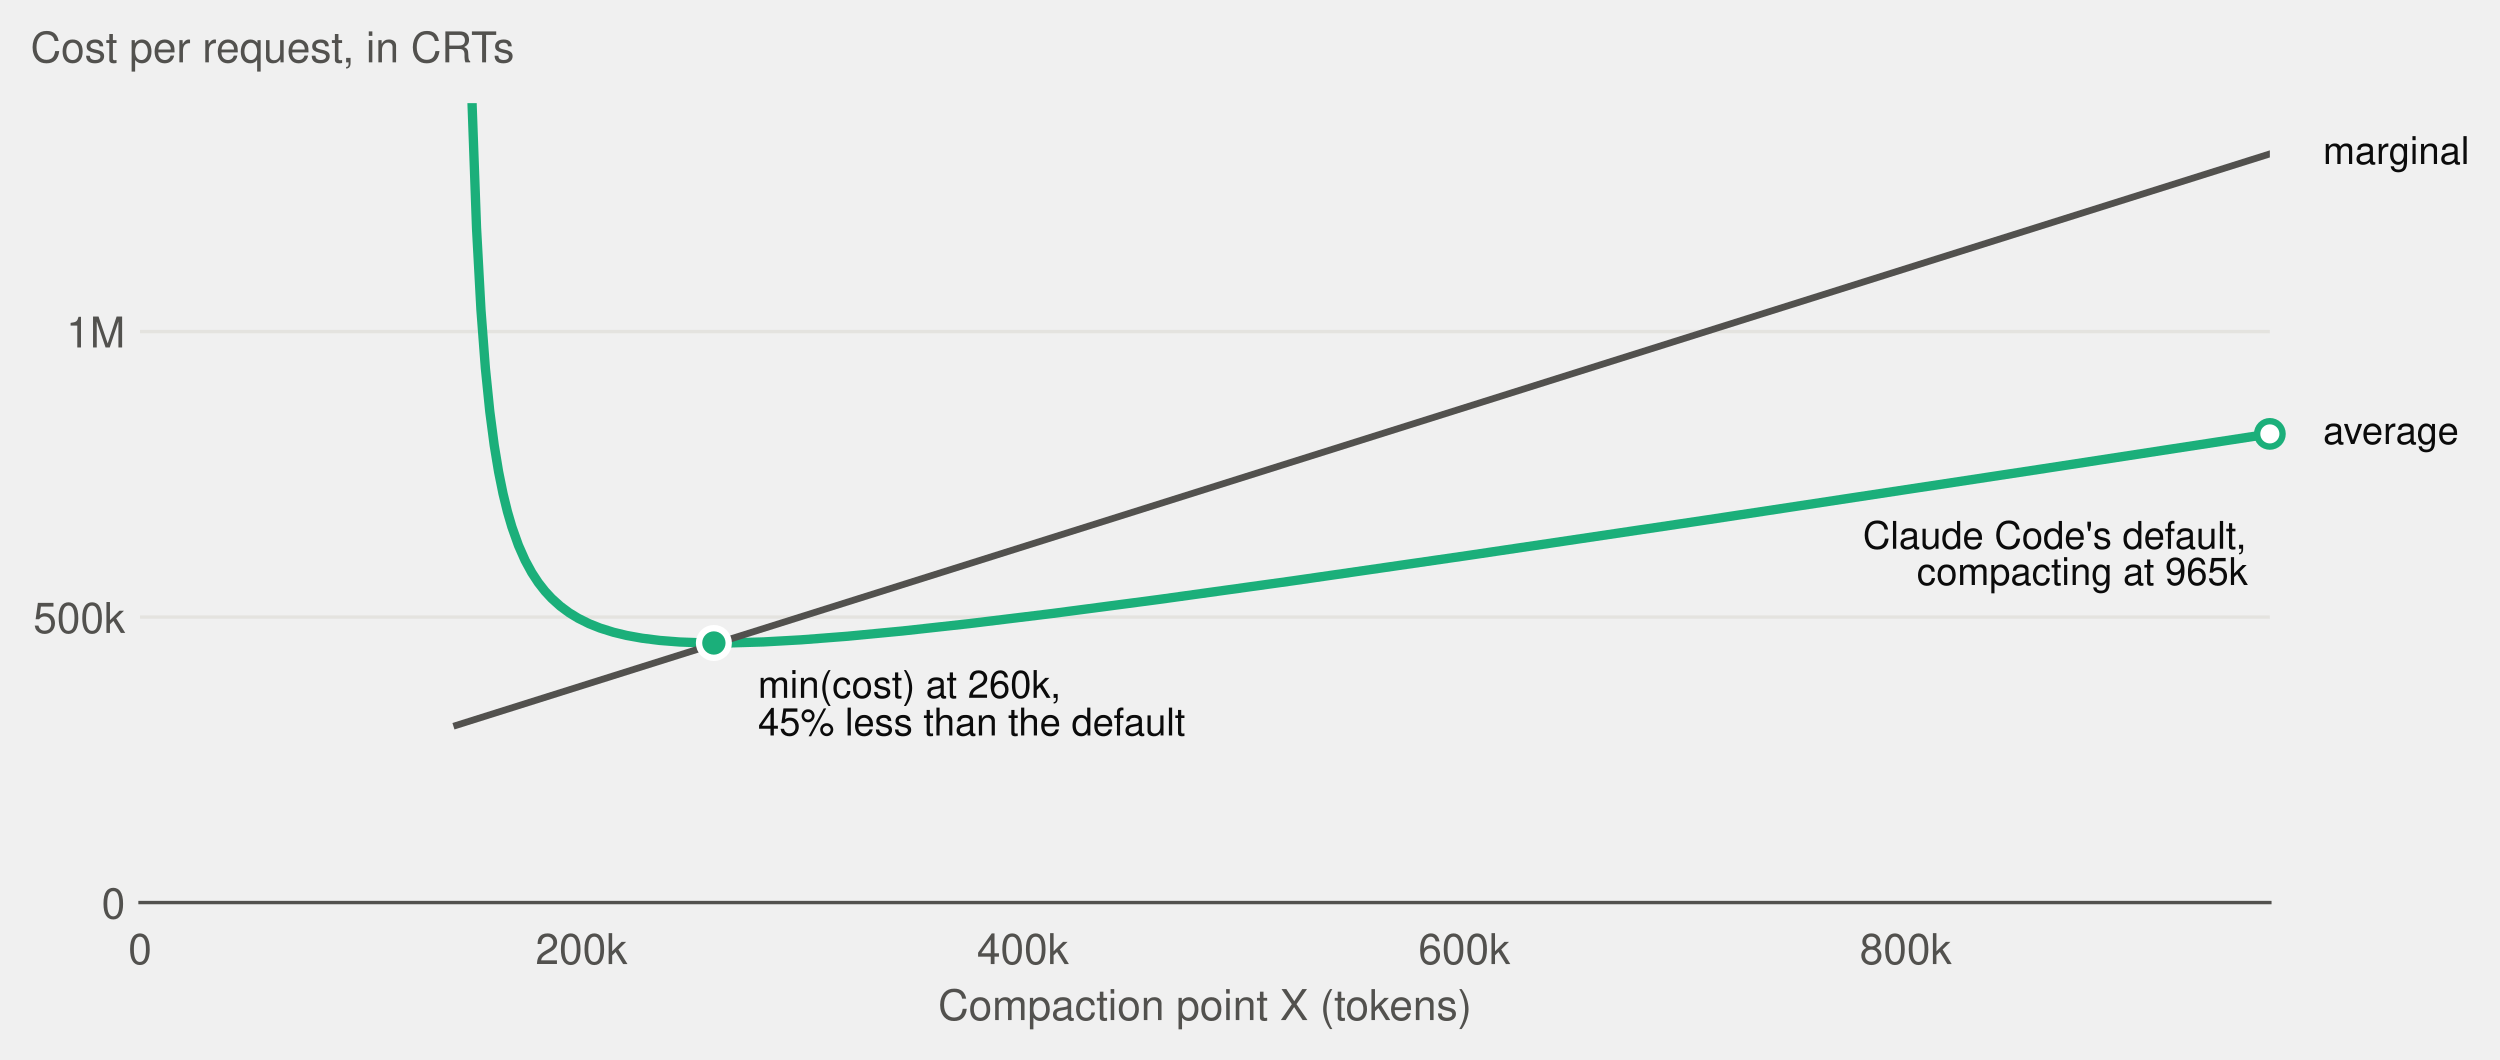
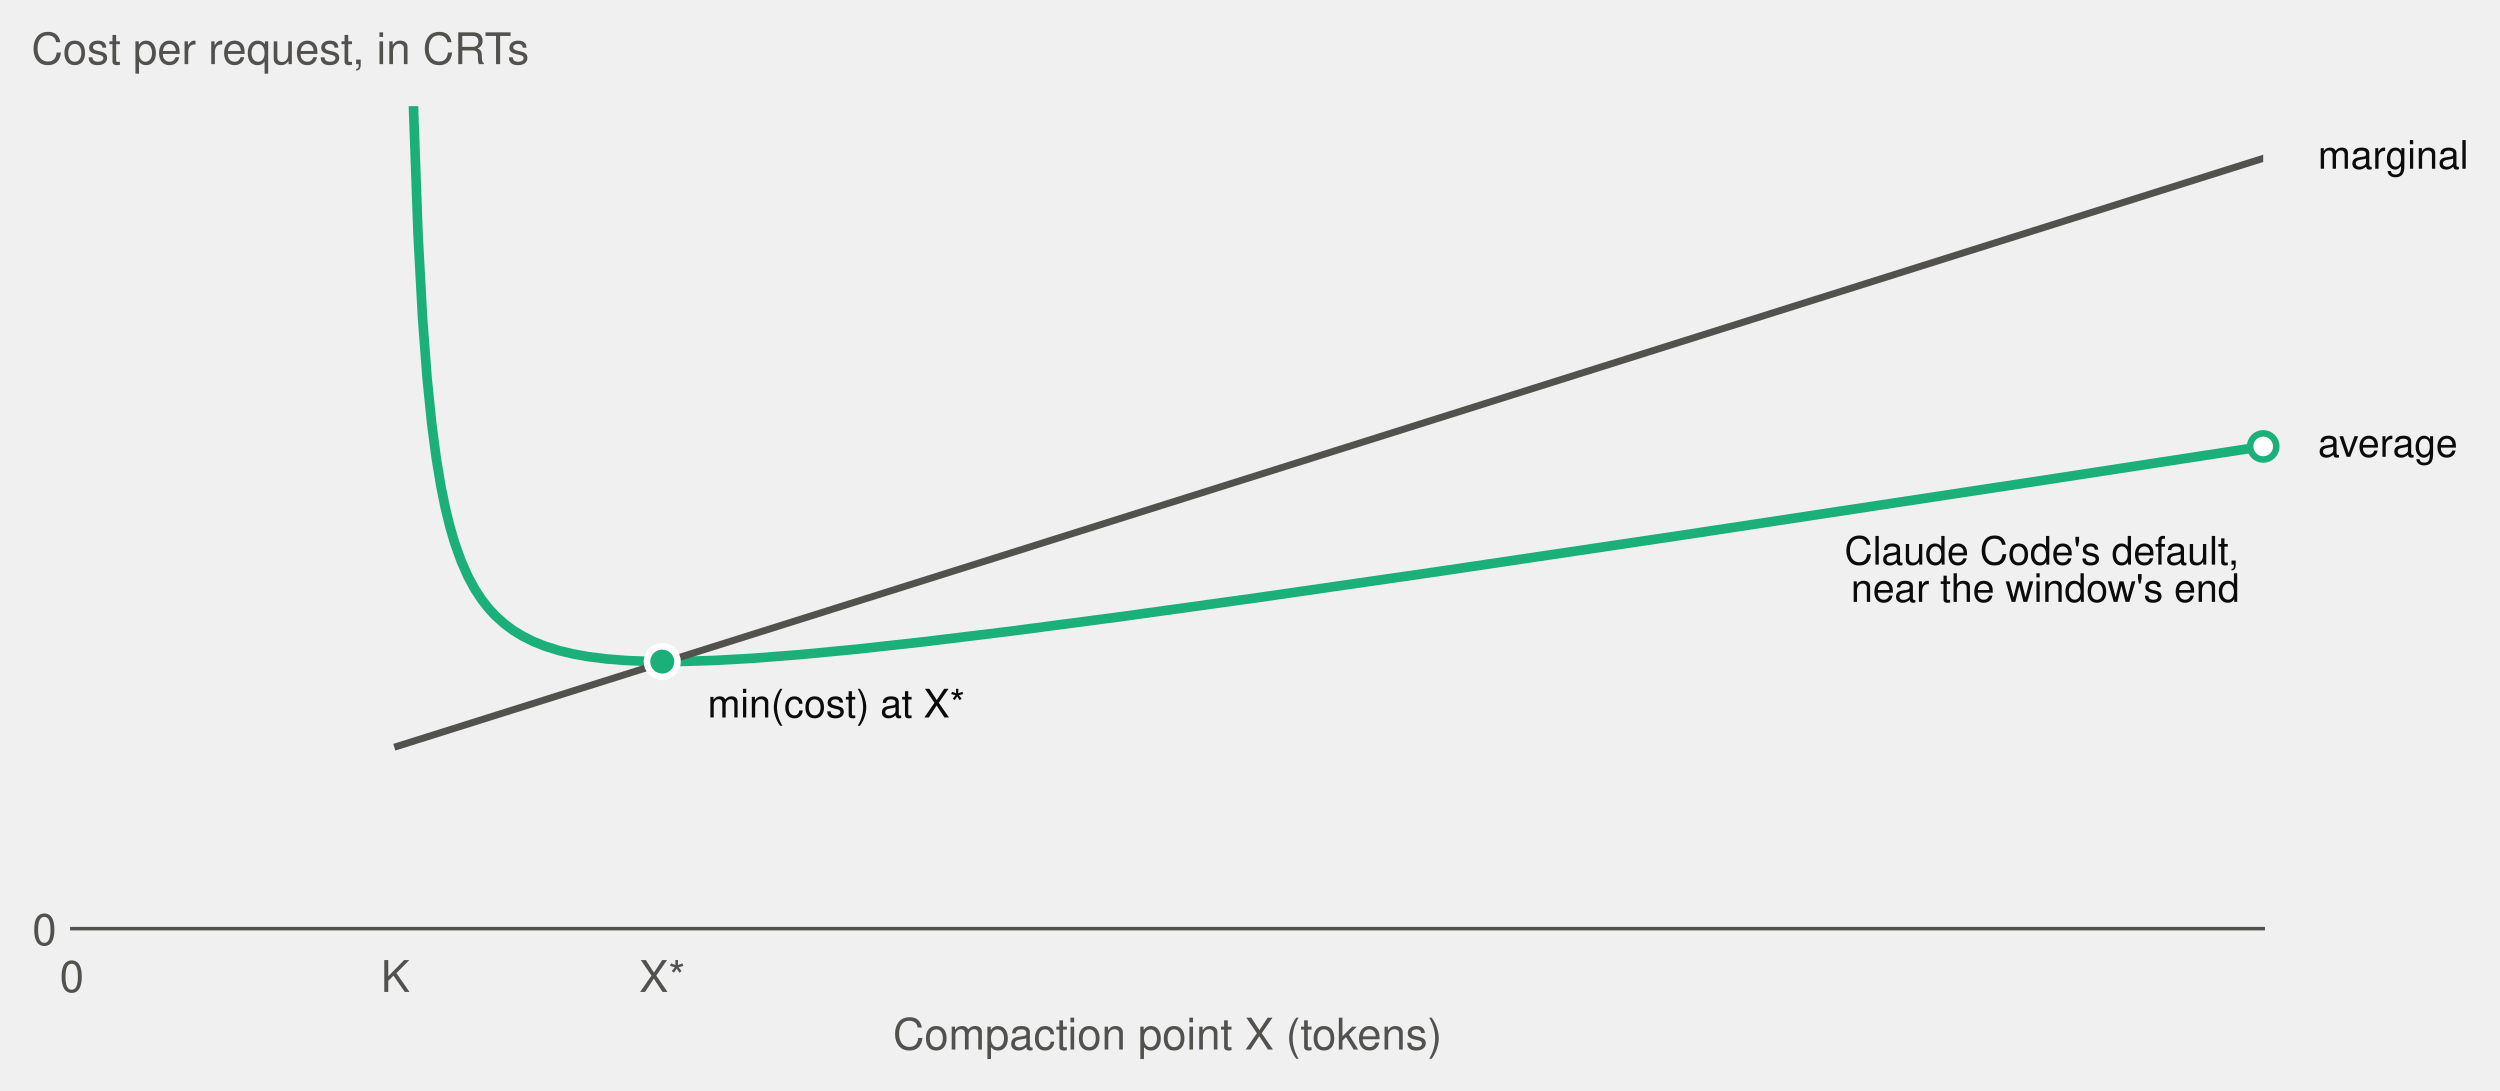
- <svg xmlns="http://www.w3.org/2000/svg" xmlns:xlink="http://www.w3.org/1999/xlink" width="589.487pt" height="249.804pt" viewBox="0 0 589.487 249.804" version="1.1">
+ <svg xmlns="http://www.w3.org/2000/svg" xmlns:xlink="http://www.w3.org/1999/xlink" width="572.927pt" height="249.804pt" viewBox="0 0 572.927 249.804" version="1.1">
  <defs>
    <style type="text/css">*{stroke-linejoin: round; stroke-linecap: butt}</style>
  </defs>
  <g id="figure_1">
    <g id="patch_1">
-       <path d="M 0 249.804  L 589.487 249.804  L 589.487 -0  L 0 -0  L 0 249.804  z " style="fill: none" />
+       <path d="M 0 249.804  L 572.927 249.804  L 572.927 -0  L 0 -0  L 0 249.804  z " style="fill: none" />
    </g>
    <g id="axes_1">
      <g id="patch_2">
-         <path d="M 33.02 212.82  L 535.22 212.82  L 535.22 24.324  L 33.02 24.324  L 33.02 212.82  z " style="fill: none" />
+         <path d="M 16.46 212.82  L 518.66 212.82  L 518.66 24.324  L 16.46 24.324  L 16.46 212.82  z " style="fill: none" />
      </g>
      <g id="matplotlib.axis_1">
        <g id="xtick_1">
          <g id="line2d_1" />
          <g id="text_1">
-             <text style="font-size: 10px; font-family: 'Helvetica', 'Arial', 'DejaVu Sans'; text-anchor: middle; fill: #52514e" x="33.02" y="227.32" transform="rotate(-0 33.02 227.3202)">0</text>
+             <text style="font-size: 10px; font-family: 'Helvetica', 'Arial', 'DejaVu Sans'; text-anchor: middle; fill: #52514e" x="16.46" y="227.32" transform="rotate(-0 16.46 227.3202)">0</text>
          </g>
        </g>
        <g id="xtick_2">
          <g id="line2d_2" />
          <g id="text_2">
-             <text style="font-size: 10px; font-family: 'Helvetica', 'Arial', 'DejaVu Sans'; text-anchor: middle; fill: #52514e" x="137.103" y="227.32" transform="rotate(-0 137.1029 227.3202)">200k</text>
+             <text style="font-size: 10px; font-family: 'Helvetica', 'Arial', 'DejaVu Sans'; text-anchor: middle; fill: #52514e" x="90.602" y="227.32" transform="rotate(-0 90.60202 227.3202)">K</text>
          </g>
        </g>
        <g id="xtick_3">
          <g id="line2d_3" />
          <g id="text_3">
-             <text style="font-size: 10px; font-family: 'Helvetica', 'Arial', 'DejaVu Sans'; text-anchor: middle; fill: #52514e" x="241.186" y="227.32" transform="rotate(-0 241.1858 227.3202)">400k</text>
+             <text style="font-size: 10px; font-family: 'Helvetica', 'Arial', 'DejaVu Sans'; text-anchor: middle; fill: #52514e" x="151.768" y="227.32" transform="rotate(-0 151.7678 227.3202)">X*</text>
          </g>
        </g>
-         <g id="xtick_4">
-           <g id="line2d_4" />
-           <g id="text_4">
-             <text style="font-size: 10px; font-family: 'Helvetica', 'Arial', 'DejaVu Sans'; text-anchor: middle; fill: #52514e" x="345.269" y="227.32" transform="rotate(-0 345.2687 227.3202)">600k</text>
-           </g>
-         </g>
-         <g id="xtick_5">
-           <g id="line2d_5" />
-           <g id="text_5">
-             <text style="font-size: 10px; font-family: 'Helvetica', 'Arial', 'DejaVu Sans'; text-anchor: middle; fill: #52514e" x="449.352" y="227.32" transform="rotate(-0 449.3516 227.3202)">800k</text>
-           </g>
-         </g>
-         <g id="text_6">
-           <text style="font-size: 10px; font-family: 'Helvetica', 'Arial', 'DejaVu Sans'; text-anchor: middle; fill: #52514e" x="284.12" y="240.519" transform="rotate(-0 284.12 240.5194)">Compaction point X (tokens)</text>
+         <g id="text_4">
+           <text style="font-size: 10px; font-family: 'Helvetica', 'Arial', 'DejaVu Sans'; text-anchor: middle; fill: #52514e" x="267.56" y="240.519" transform="rotate(-0 267.56 240.5194)">Compaction point X (tokens)</text>
        </g>
      </g>
      <g id="matplotlib.axis_2">
        <g id="ytick_1">
-           <g id="line2d_6">
-             <path d="M 33.02 212.82  L 535.22 212.82  " clip-path="url(#p1271b63b29)" style="fill: none; stroke: #e4e3df; stroke-width: 0.8; stroke-linecap: square" />
+           <g id="line2d_4">
+             <path d="M 16.46 212.82  L 518.66 212.82  " clip-path="url(#p81f95c7d9a)" style="fill: none; stroke: #e4e3df; stroke-width: 0.8; stroke-linecap: square" />
          </g>
-           <g id="line2d_7" />
-           <g id="text_7">
-             <text style="font-size: 10px; font-family: 'Helvetica', 'Arial', 'DejaVu Sans'; text-anchor: end; fill: #52514e" x="29.52" y="216.57" transform="rotate(-0 29.52 216.5702)">0</text>
+           <g id="line2d_5" />
+           <g id="text_5">
+             <text style="font-size: 10px; font-family: 'Helvetica', 'Arial', 'DejaVu Sans'; text-anchor: end; fill: #52514e" x="12.96" y="216.57" transform="rotate(-0 12.96 216.5702)">0</text>
          </g>
        </g>
-         <g id="ytick_2">
-           <g id="line2d_8">
-             <path d="M 33.02 145.5  L 535.22 145.5  " clip-path="url(#p1271b63b29)" style="fill: none; stroke: #e4e3df; stroke-width: 0.8; stroke-linecap: square" />
-           </g>
-           <g id="line2d_9" />
-           <g id="text_8">
-             <text style="font-size: 10px; font-family: 'Helvetica', 'Arial', 'DejaVu Sans'; text-anchor: end; fill: #52514e" x="29.52" y="149.25" transform="rotate(-0 29.52 149.2502)">500k</text>
-           </g>
-         </g>
-         <g id="ytick_3">
-           <g id="line2d_10">
-             <path d="M 33.02 78.18  L 535.22 78.18  " clip-path="url(#p1271b63b29)" style="fill: none; stroke: #e4e3df; stroke-width: 0.8; stroke-linecap: square" />
-           </g>
-           <g id="line2d_11" />
-           <g id="text_9">
-             <text style="font-size: 10px; font-family: 'Helvetica', 'Arial', 'DejaVu Sans'; text-anchor: end; fill: #52514e" x="29.52" y="81.93" transform="rotate(-0 29.52 81.93022)">1M</text>
-           </g>
-         </g>
-         <g id="text_10">
+         <g id="text_6">
          <text style="font-size: 10px; font-family: 'Helvetica', 'Arial', 'DejaVu Sans'; text-anchor: start; fill: #52514e" x="7.2" y="14.7" transform="rotate(-0 7.2 14.7)">Cost per request, in CRTs</text>
        </g>
      </g>
-       <g id="line2d_12">
-         <path d="M 110.708 -1  L 110.805 4.141  L 111.325 24.865  L 112.366 53.83  L 113.407 73.085  L 114.448 86.792  L 115.489 97.031  L 116.529 104.959  L 117.57 111.268  L 118.611 116.4  L 119.652 120.65  L 120.693 124.22  L 122.254 128.61  L 123.815 132.131  L 125.377 135.006  L 126.938 137.388  L 128.499 139.385  L 130.06 141.077  L 132.142 142.956  L 134.224 144.495  L 136.305 145.768  L 138.907 147.063  L 141.509 148.1  L 144.632 149.079  L 147.754 149.832  L 151.397 150.488  L 155.561 151.012  L 160.244 151.379  L 165.969 151.589  L 172.214 151.595  L 180.02 151.364  L 188.867 150.871  L 199.796 150.025  L 212.806 148.782  L 228.419 147.061  L 248.194 144.646  L 273.174 141.358  L 304.92 136.943  L 346.553 130.917  L 402.757 122.543  L 480.82 110.673  L 535.22 102.309  L 535.22 102.309  " clip-path="url(#p1271b63b29)" style="fill: none; stroke: #1baf7a; stroke-width: 2.2; stroke-linecap: square" />
+       <g id="line2d_6">
+         <path d="M 94.148 -1  L 94.245 4.141  L 94.765 24.865  L 95.806 53.83  L 96.847 73.085  L 97.888 86.792  L 98.929 97.031  L 99.969 104.959  L 101.01 111.268  L 102.051 116.4  L 103.092 120.65  L 104.133 124.22  L 105.694 128.61  L 107.255 132.131  L 108.817 135.006  L 110.378 137.388  L 111.939 139.385  L 113.5 141.077  L 115.582 142.956  L 117.664 144.495  L 119.745 145.768  L 122.347 147.063  L 124.949 148.1  L 128.072 149.079  L 131.194 149.832  L 134.837 150.488  L 139.001 151.012  L 143.684 151.379  L 149.409 151.589  L 155.654 151.595  L 163.46 151.364  L 172.307 150.871  L 183.236 150.025  L 196.246 148.782  L 211.859 147.061  L 231.634 144.646  L 256.614 141.358  L 288.36 136.943  L 329.993 130.917  L 386.197 122.543  L 464.26 110.673  L 518.66 102.309  L 518.66 102.309  " clip-path="url(#p81f95c7d9a)" style="fill: none; stroke: #1baf7a; stroke-width: 2.2; stroke-linecap: square" />
      </g>
-       <g id="line2d_13">
-         <path d="M 107.682 171.001  L 535.22 36.286  L 535.22 36.286  " clip-path="url(#p1271b63b29)" style="fill: none; stroke: #52514e; stroke-width: 1.6; stroke-linecap: square" />
+       <g id="line2d_7">
+         <path d="M 91.122 171.001  L 518.66 36.286  L 518.66 36.286  " clip-path="url(#p81f95c7d9a)" style="fill: none; stroke: #52514e; stroke-width: 1.6; stroke-linecap: square" />
      </g>
      <g id="patch_3">
-         <path d="M 33.02 212.82  L 535.22 212.82  " style="fill: none; stroke: #52514e; stroke-width: 0.8; stroke-linejoin: miter; stroke-linecap: square" />
+         <path d="M 16.46 212.82  L 518.66 212.82  " style="fill: none; stroke: #52514e; stroke-width: 0.8; stroke-linejoin: miter; stroke-linecap: square" />
      </g>
-       <g id="text_11">
-         <text style="font-size: 9px; font-family: 'Helvetica', 'Arial', 'DejaVu Sans'; text-anchor: start; fill: #0b0b0b" x="547.775" y="104.688" transform="rotate(-0 547.775 104.6883)">average</text>
+       <g id="text_7">
+         <text style="font-size: 9px; font-family: 'Helvetica', 'Arial', 'DejaVu Sans'; text-anchor: start; fill: #0b0b0b" x="531.215" y="104.688" transform="rotate(-0 531.215 104.6883)">average</text>
      </g>
-       <g id="text_12">
-         <text style="font-size: 9px; font-family: 'Helvetica', 'Arial', 'DejaVu Sans'; text-anchor: start; fill: #0b0b0b" x="547.775" y="38.665" transform="rotate(-0 547.775 38.66514)">marginal</text>
+       <g id="text_8">
+         <text style="font-size: 9px; font-family: 'Helvetica', 'Arial', 'DejaVu Sans'; text-anchor: start; fill: #0b0b0b" x="531.215" y="38.665" transform="rotate(-0 531.215 38.66514)">marginal</text>
      </g>
-       <g id="line2d_14">
+       <g id="line2d_8">
        <defs>
          <path id="m687c93059a" d="M 0 3.5  C 0.928 3.5 1.819 3.131 2.475 2.475  C 3.131 1.819 3.5 0.928 3.5 0  C 3.5 -0.928 3.131 -1.819 2.475 -2.475  C 1.819 -3.131 0.928 -3.5 0 -3.5  C -0.928 -3.5 -1.819 -3.131 -2.475 -2.475  C -3.131 -1.819 -3.5 -0.928 -3.5 0  C -3.5 0.928 -3.131 1.819 -2.475 2.475  C -1.819 3.131 -0.928 3.5 0 3.5  z " style="stroke: #ffffff; stroke-width: 1.5" />
        </defs>
-         <g clip-path="url(#p1271b63b29)">
-           <use xlink:href="#m687c93059a" x="168.328" y="151.615" style="fill: #1baf7a; stroke: #ffffff; stroke-width: 1.5" />
+         <g clip-path="url(#p81f95c7d9a)">
+           <use xlink:href="#m687c93059a" x="151.768" y="151.615" style="fill: #1baf7a; stroke: #ffffff; stroke-width: 1.5" />
        </g>
      </g>
-       <g id="text_13">
-         <text style="font-size: 9px; font-family: 'Helvetica', 'Arial', 'DejaVu Sans'; fill: #0b0b0b" transform="translate(178.7361 164.5581)">min(cost) at 260k,</text>
-         <text style="font-size: 9px; font-family: 'Helvetica', 'Arial', 'DejaVu Sans'; fill: #0b0b0b" transform="translate(178.7361 173.4127)">45% less than the default</text>
+       <g id="text_9">
+         <text style="font-size: 9px; font-family: 'Helvetica', 'Arial', 'DejaVu Sans'; text-anchor: start; fill: #0b0b0b" x="162.176" y="164.424" transform="rotate(-0 162.1761 164.4241)">min(cost) at X*</text>
      </g>
-       <g id="line2d_15">
+       <g id="line2d_9">
        <defs>
          <path id="m71f20ad914" d="M 0 3  C 0.796 3 1.559 2.684 2.121 2.121  C 2.684 1.559 3 0.796 3 0  C 3 -0.796 2.684 -1.559 2.121 -2.121  C 1.559 -2.684 0.796 -3 0 -3  C -0.796 -3 -1.559 -2.684 -2.121 -2.121  C -2.684 -1.559 -3 -0.796 -3 0  C -3 0.796 -2.684 1.559 -2.121 2.121  C -1.559 2.684 -0.796 3 0 3  z " style="stroke: #1baf7a; stroke-width: 1.5" />
        </defs>
        <g>
-           <use xlink:href="#m71f20ad914" x="535.22" y="102.309" style="fill: #ffffff; stroke: #1baf7a; stroke-width: 1.5" />
+           <use xlink:href="#m71f20ad914" x="518.66" y="102.309" style="fill: #ffffff; stroke: #1baf7a; stroke-width: 1.5" />
        </g>
      </g>
-       <g id="text_14">
-         <text style="font-size: 9px; font-family: 'Helvetica', 'Arial', 'DejaVu Sans'; fill: #0b0b0b" transform="translate(439.2438 129.389)">Claude Code's default,</text>
-         <text style="font-size: 9px; font-family: 'Helvetica', 'Arial', 'DejaVu Sans'; fill: #0b0b0b" transform="translate(451.9746 137.9364)">compacting at 965k</text>
+       <g id="text_10">
+         <text style="font-size: 9px; font-family: 'Helvetica', 'Arial', 'DejaVu Sans'; fill: #0b0b0b" transform="translate(422.6838 129.389)">Claude Code's default,</text>
+         <text style="font-size: 9px; font-family: 'Helvetica', 'Arial', 'DejaVu Sans'; fill: #0b0b0b" transform="translate(424.1871 137.9364)">near the window's end</text>
      </g>
    </g>
  </g>
  <defs>
-     <clipPath id="p1271b63b29">
-       <rect x="33.02" y="24.324" width="502.2" height="188.496" />
+     <clipPath id="p81f95c7d9a">
+       <rect x="16.46" y="24.324" width="502.2" height="188.496" />
    </clipPath>
  </defs>
</svg>
